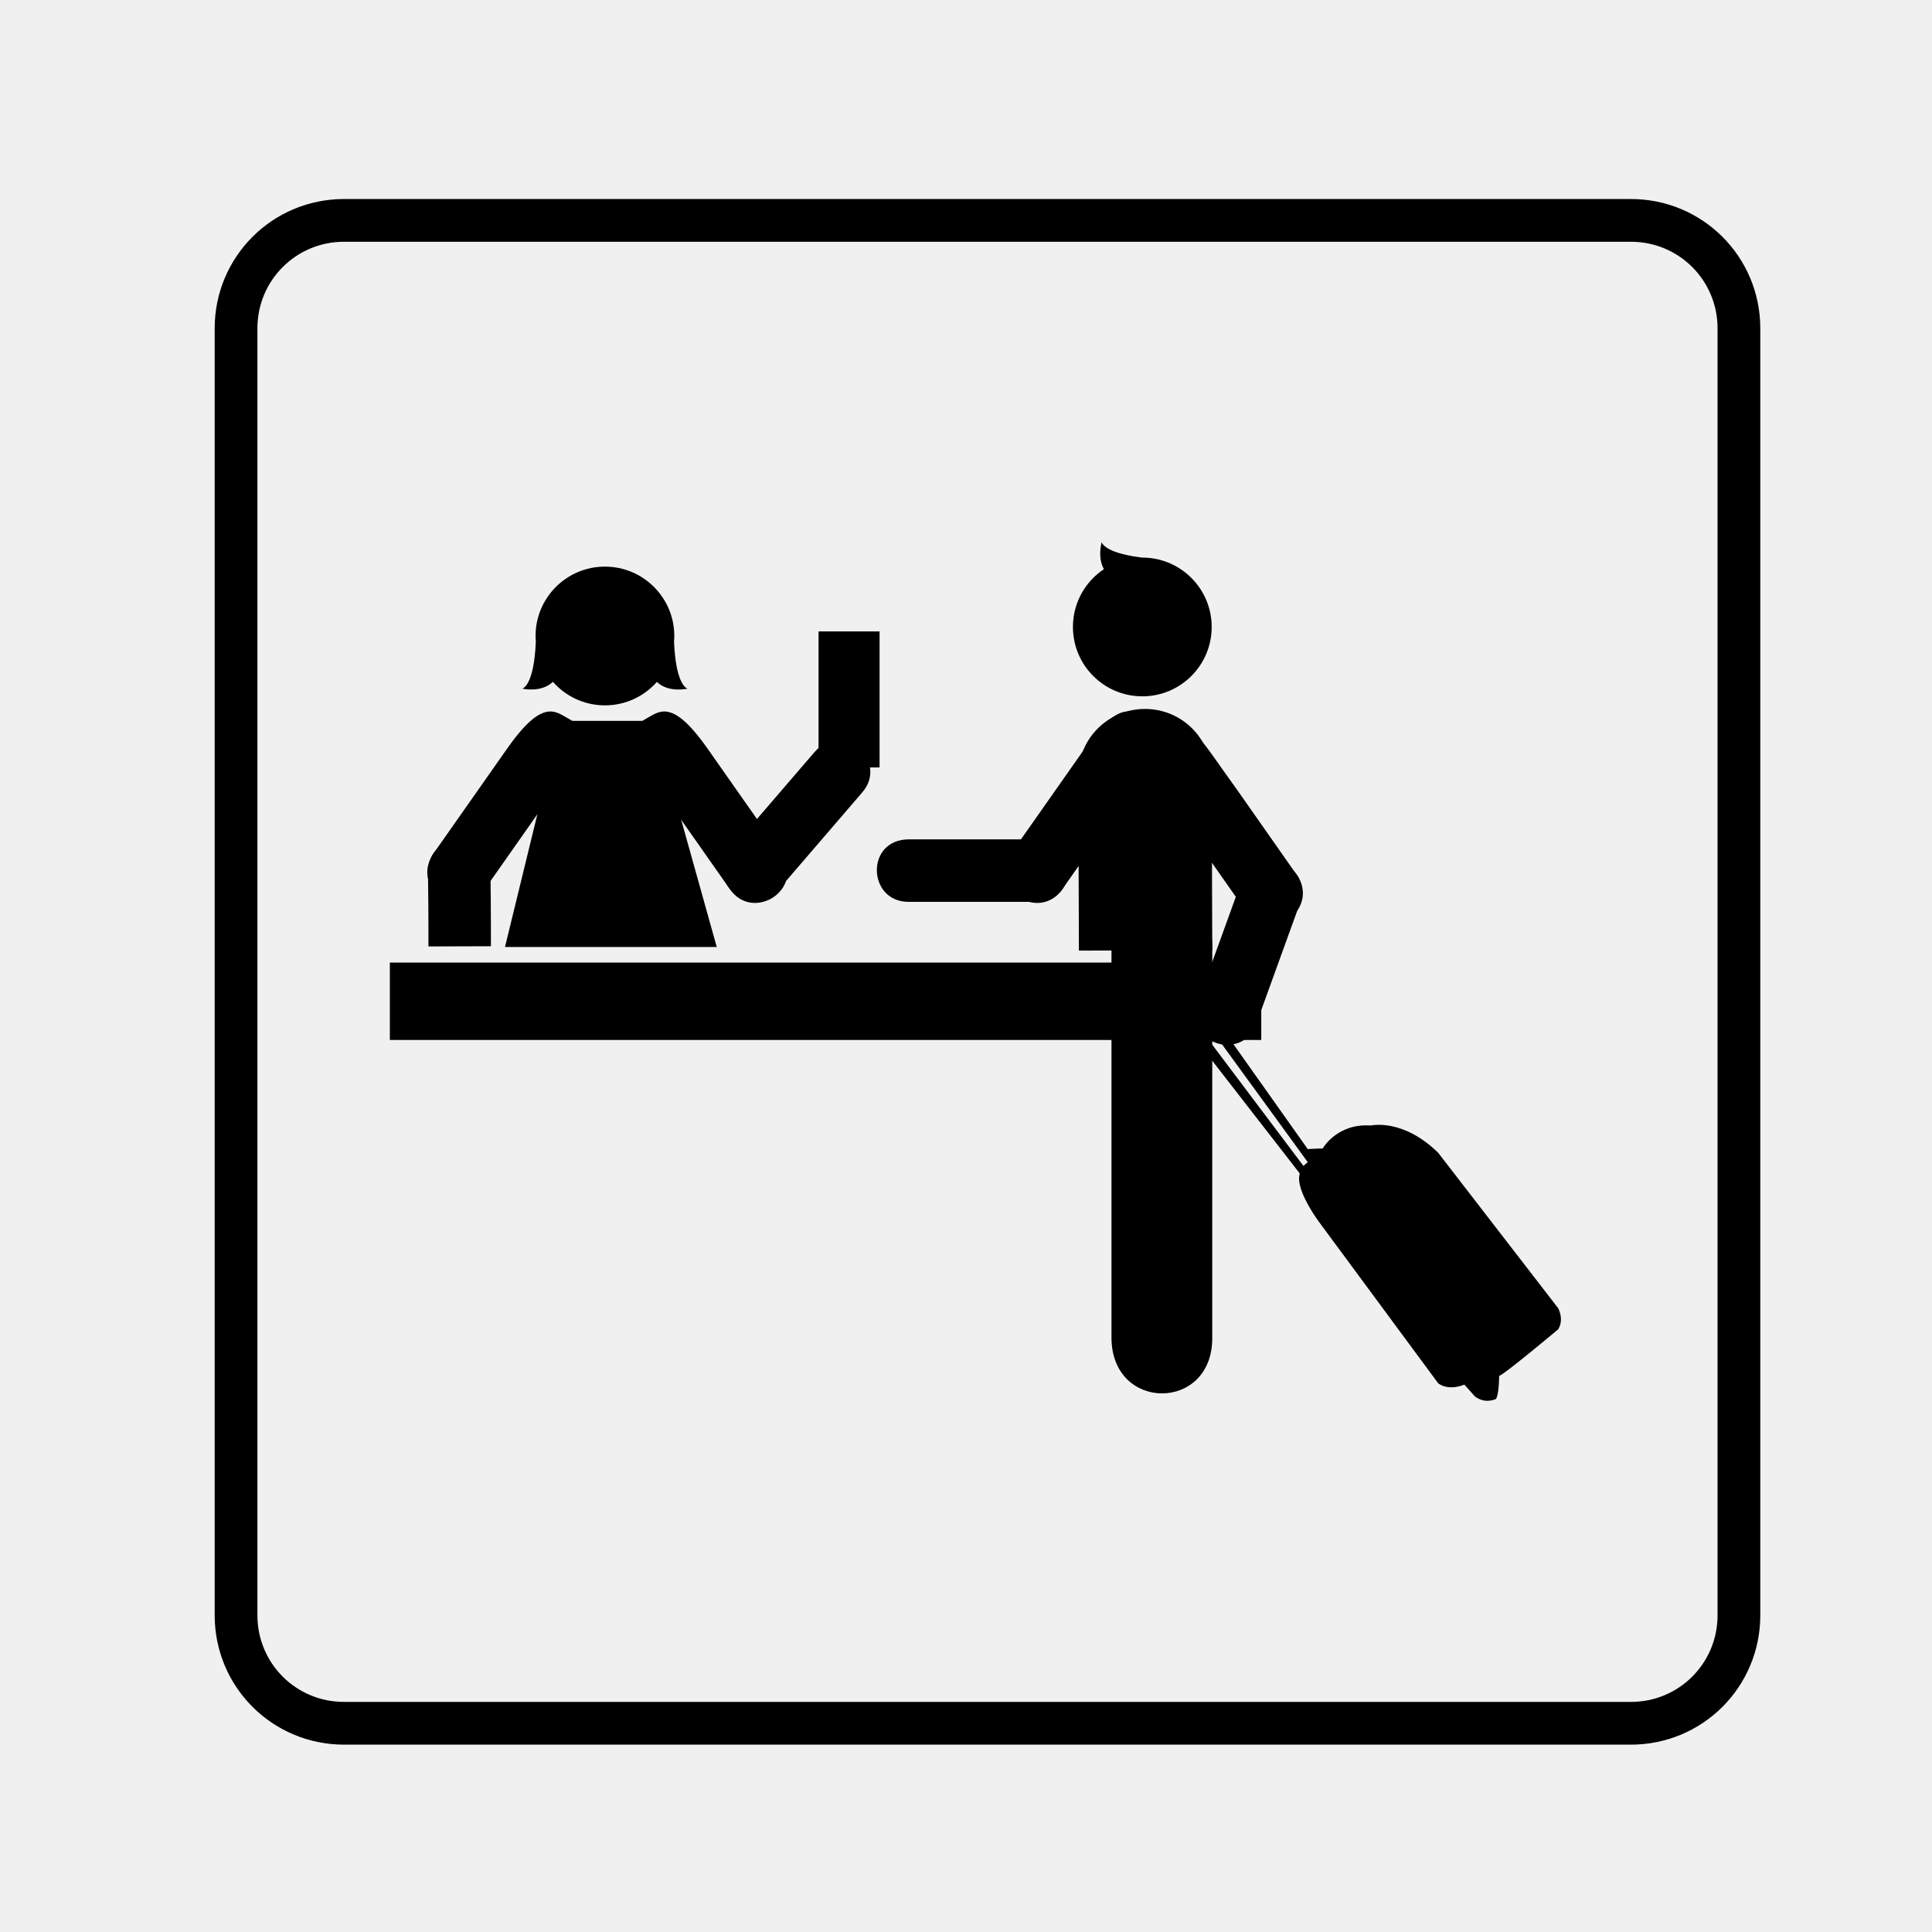
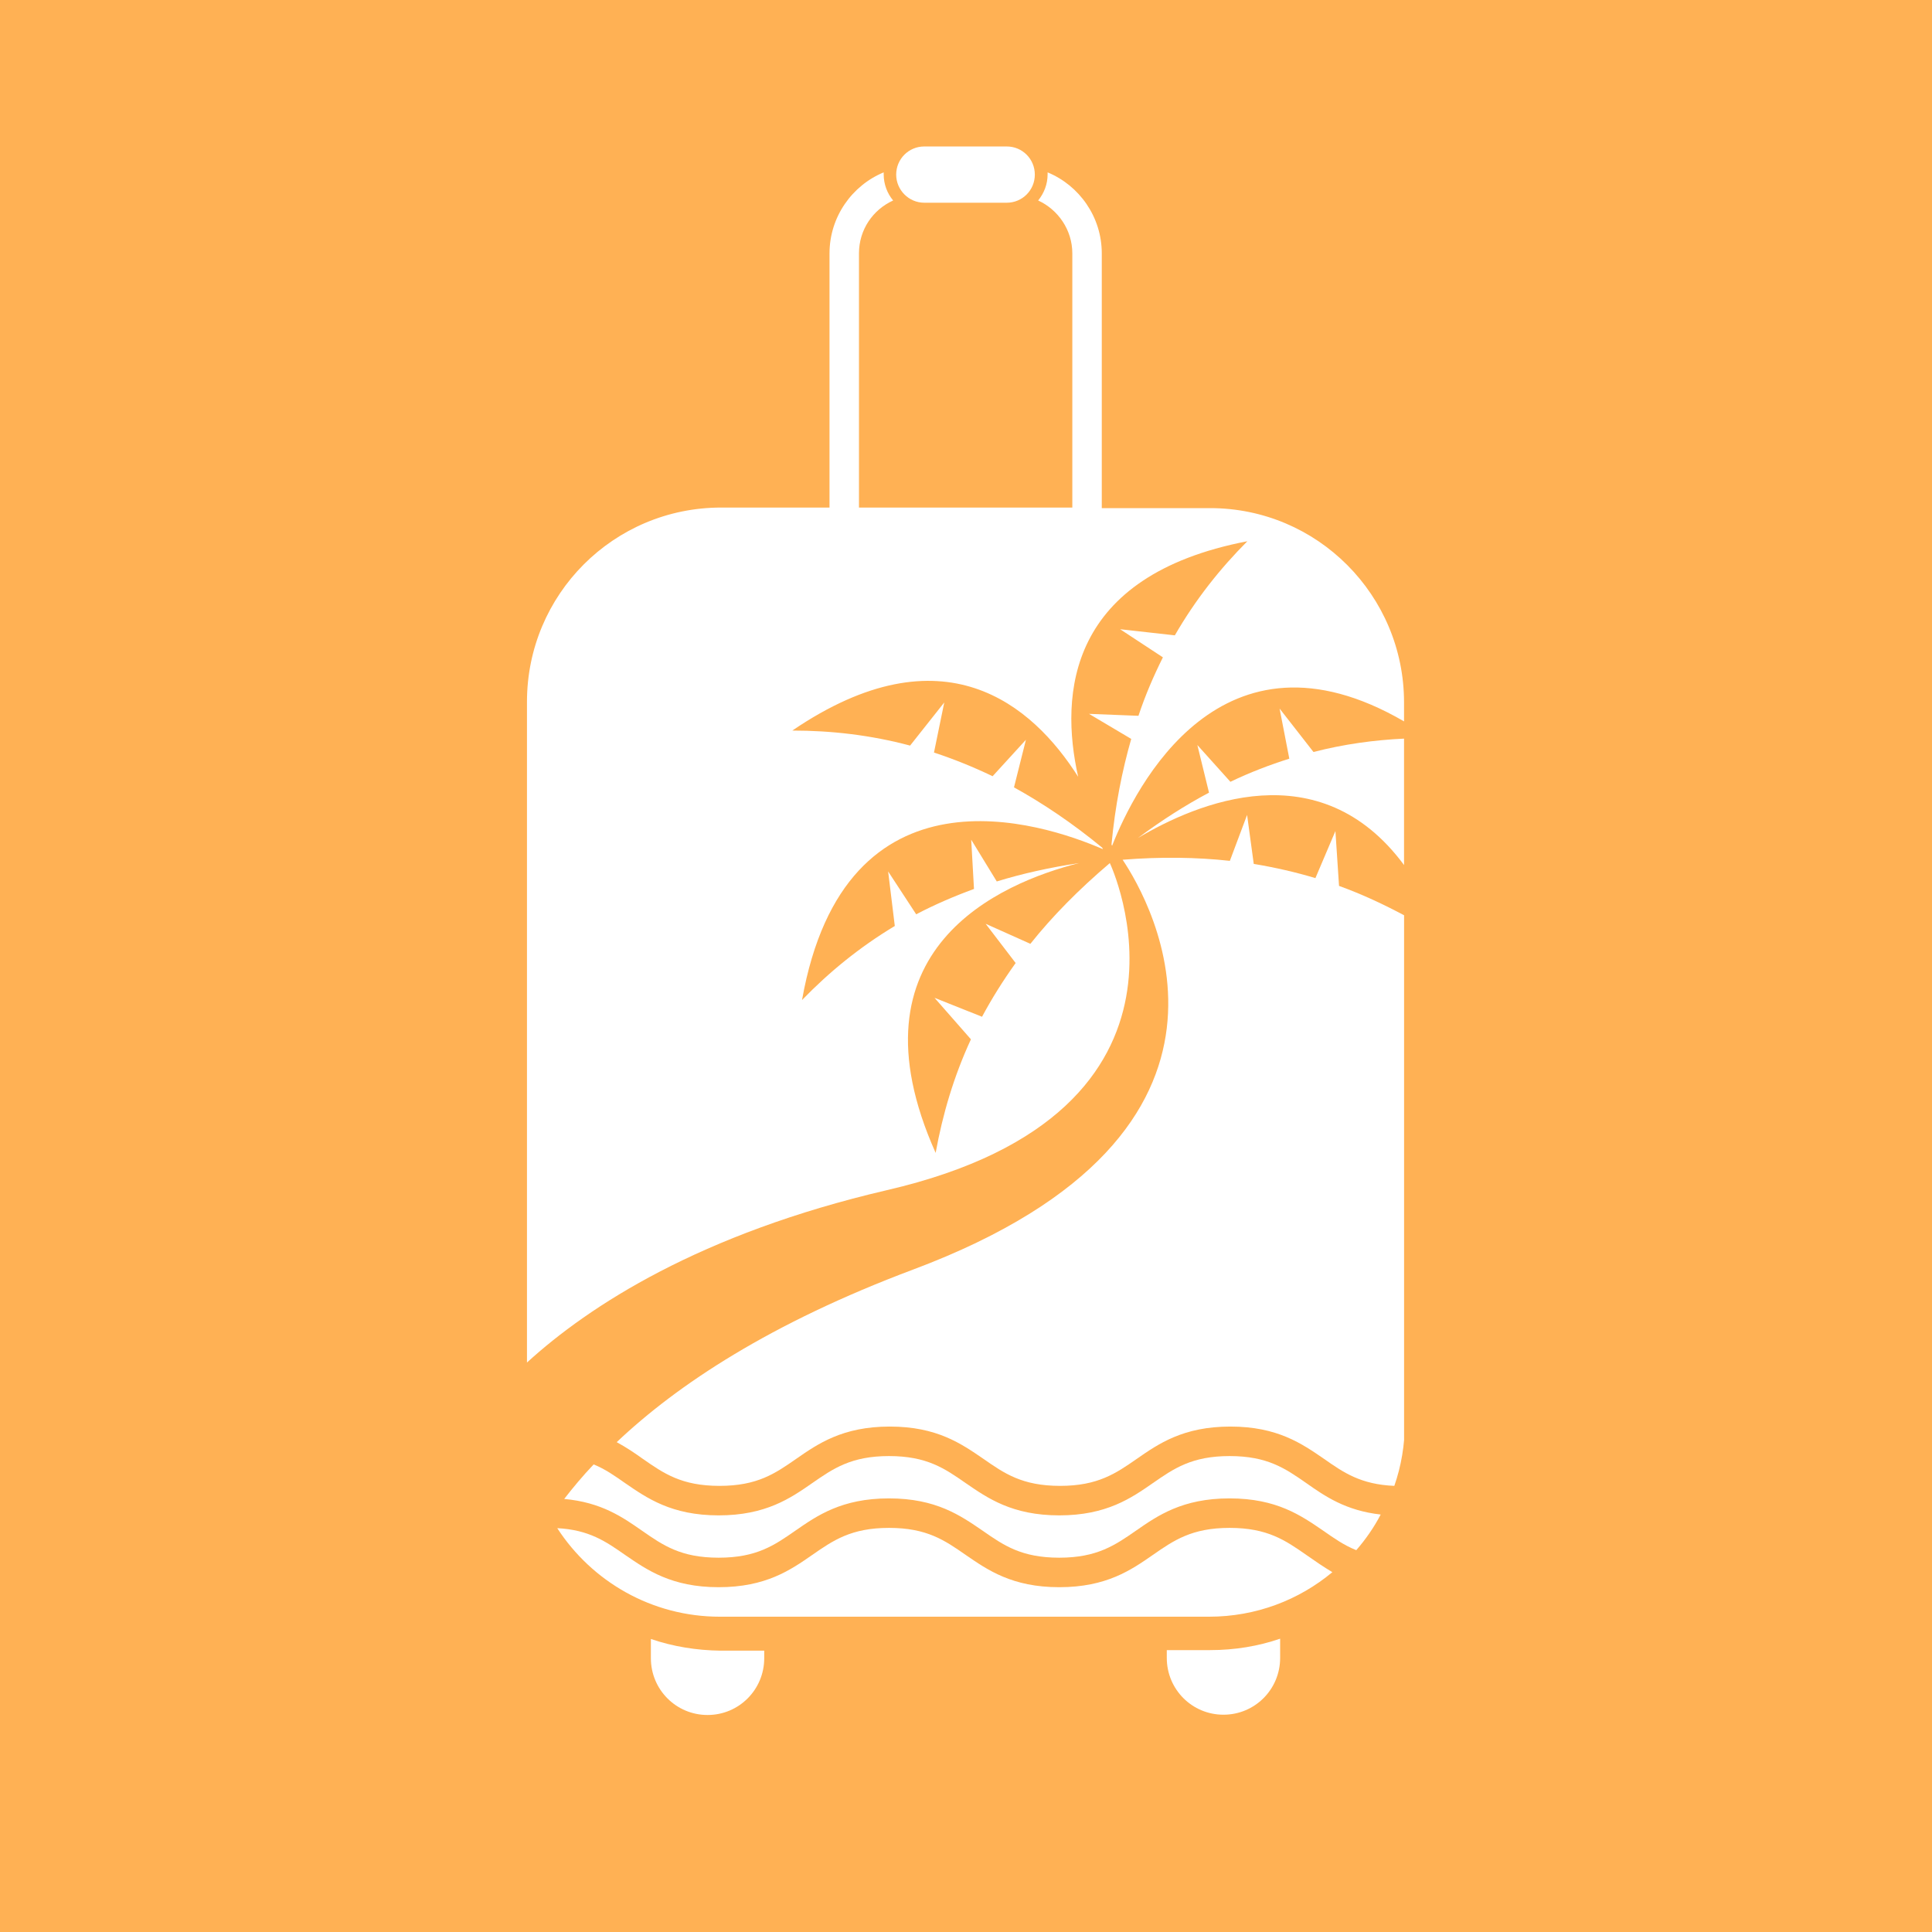
- <svg xmlns="http://www.w3.org/2000/svg" id="svg6018" viewBox="0 0 598.03 598.03" version="1.1">
-   <g id="layer1" transform="translate(-57.75 -335.44)">
-     <path id="rect3646" style="stroke:#000000;stroke-width:13.229;fill:none" d="m164.24 403.66c-18.519 0-33.425 14.906-33.425 33.425v398.35c0 18.519 14.906 33.425 33.425 33.425h398.35c18.519 0 33.425-14.906 33.425-33.425v-398.35c0-18.519-14.906-33.425-33.425-33.425h-398.35z" />
-     <g id="g6511" transform="matrix(.73578 0 0 .73578 316.37 175.19)">
-       <path id="path4987" style="fill:#000000" d="m137.3 593.13c10.592-0.033 21.198 7.685 21.198 23.169v164.51c0 30.968-42.396 30.952-42.396-0.292v-163.93c0-15.622 10.606-23.427 21.198-23.46z" />
-       <path id="path4989" style="fill:#000000" d="m130.1 516.05c-15.541 0.054-28.01 12.609-27.956 28.151l0.256 73.517 56.107-0.195-0.256-73.517c-0.054-15.542-12.609-28.01-28.151-27.956z" />
-       <path id="path4991" style="fill:#000000" d="m30.922 570.91c-18.519 0-17.437 26.284-0.304 26.284h54.142c17.133 0 18.216-26.284-0.304-26.284h-53.535z" />
-       <path id="path4993" style="fill:#000000" d="m74.051 576.57c-10.641 15.157 11.492 29.374 21.337 15.352l24.362-34.699c17.398-25.682 23.301-29.808 11.524-36.741-5.901-3.079-11.067-9.653-26.462 12.274l-30.762 43.814z" />
-       <g id="g4995" transform="matrix(-1.1912 0 0 1.1912 502.67 -10.949)">
-         <path id="path4997" style="fill:#000000" d="m166.76 654.04s-2.197 3.951 0 7.463c0 0 19.089 16.02 20.847 16.456 0 0 0.003 6.366 1.1 8.121 0 0 3.727 1.979 7.457-0.879l3.733-4.173s5.266 2.418 9.218-0.436l42.136-57.056s7.239-9.654 7.021-15.581l-0.218-1.533 37.31-48.063-1.976-3.291-36.652 48.717-1.536-1.318 39.285-53.984-1.976-3.294-37.31 52.669s-3.066-0.218-5.27-0.218c0 0-5.041-8.996-17.117-8.121 0 0-11.183-2.633-23.694 9.657l-42.358 54.862z" />
-       </g>
-       <path id="path5007" style="fill:#000000" d="m152.38 639.37c-6.306 17.413 18.777 25.344 24.61 9.235 5.574-15.391 12.861-35.515 18.435-50.907 5.834-16.109-18.511-26.077-24.817-8.664-5.505 15.201-12.724 35.135-18.228 50.336z" />
-       <path id="path5009" style="fill:#000000" d="m172.38 600.75c10.628 15.166 31.532-0.804 21.7-14.835-7.272-10.378-16.276-23.227-24.331-34.722-18.224-25.103-20.094-32.058-30.622-23.346-4.904 4.5-12.844 7.119 2.53 29.06 9.278 13.24 21.444 30.602 30.722 43.842z" />
-       <path id="path2733" style="fill:#000000" d="m-139.04 616.18h89.08l-26.584-95.109h-39.298z" />
-       <path id="path2735" style="fill:#000000" d="m18.541 540.66v-57.226h-25.669v57.226h25.669z" />
-       <path id="path2743" style="fill:#000000" d="m179.12 655.31v-32.57h-366.6v32.57h366.6z" />
-       <path id="path5161" style="fill:#000000" d="m131.74 452.67c-19.099-1.818-19.739-6.819-19.739-6.819s-3.314 10.878 5.16 15.521c8.474 4.643 13.153 4.088 13.153 4.088zm-2.669 28.882m0 29.186c16.116 0 29.185-13.067 29.185-29.186 0-16.118-13.068-29.185-29.185-29.185-16.119 0-29.184 13.067-29.184 29.185 0 16.119 13.065 29.186 29.184 29.186z" />
-       <path id="path5248" style="fill:#000000" d="m-97 456.17c-16.119 0-29.184 13.066-29.184 29.184 0 0.781 0.051 1.542 0.112 2.308-0.756 18.906-5.695 19.84-5.695 19.84s7.935 1.882 12.879-2.866c5.348 6.069 13.163 9.902 21.888 9.902 8.704 0 16.503-3.819 21.85-9.864 4.945 4.739 12.917 2.829 12.917 2.829s-4.939-0.934-5.695-19.84c0.061-0.766 0.112-1.527 0.112-2.308 0-16.118-13.067-29.184-29.184-29.184z" />
-       <path id="path5263" style="fill:#000000" d="m-171.25 615.96 26.286-0.091s0.048-15.035-0.197-31.403c-0.257-17.131-26.555-17.819-26.277 0.698 0.243 16.165 0.188 30.796 0.188 30.796z" />
-       <path id="path5265" style="fill:#000000" d="m-168.92 576.57c-10.641 15.157 11.493 29.374 21.337 15.352 7.282-10.372 16.298-23.212 24.362-34.699 17.398-25.682 23.301-29.808 11.524-36.741-5.901-3.079-11.067-9.653-26.462 12.274-9.29 13.232-21.472 30.583-30.762 43.814z" />
-       <path id="path5267" style="fill:#000000" d="m-8.831 534.2c12.076-14.04 31.297 3.921 20.125 16.91-10.675 12.41-24.631 28.637-35.306 41.047-11.172 12.989-31.806-3.33-19.729-17.37 10.543-12.257 24.367-28.33 34.91-40.587z" />
-       <path id="path5269" style="fill:#000000" d="m-23.053 576.57c10.641 15.157-11.492 29.374-21.337 15.352l-24.362-34.699c-17.398-25.682-23.301-29.808-11.524-36.741 5.901-3.079 11.067-9.653 26.462 12.274l30.762 43.814z" />
-     </g>
+ <svg xmlns="http://www.w3.org/2000/svg" width="500" zoomAndPan="magnify" viewBox="0 0 375 375" height="500" preserveAspectRatio="xMidYMid meet" version="1.0">
+   <defs>
+     <clipPath id="ccb7574c71">
+       <path d="M 220 137 L 272.531 137 L 272.531 168 L 220 168 Z M 220 137 " clip-rule="nonzero" />
+     </clipPath>
+     <clipPath id="1b771ad88d">
+       <path d="M 102.281 33 L 272.531 33 L 272.531 265 L 102.281 265 Z M 102.281 33 " clip-rule="nonzero" />
+     </clipPath>
+     <clipPath id="d6425c0ce1">
+       <path d="M 119 158 L 272.531 158 L 272.531 289 L 119 289 Z M 119 158 " clip-rule="nonzero" />
+     </clipPath>
+     <clipPath id="b13cd9c72f">
+       <path d="M 173 28.379 L 201 28.379 L 201 40 L 173 40 Z M 173 28.379 " clip-rule="nonzero" />
+     </clipPath>
+     <clipPath id="1b26441694">
+       <path d="M 126 318 L 149 318 L 149 332.879 L 126 332.879 Z M 126 318 " clip-rule="nonzero" />
+     </clipPath>
+     <clipPath id="5cf793a40b">
+       <path d="M 226 318 L 249 318 L 249 332.879 L 226 332.879 Z M 226 318 " clip-rule="nonzero" />
+     </clipPath>
+   </defs>
+   <rect x="-37.5" width="450" fill="#ffffff" y="-37.5" height="450" fill-opacity="1" />
+   <rect x="-37.5" width="450" fill="#ffffff" y="-37.5" height="450" fill-opacity="1" />
+   <rect x="-37.5" width="450" fill="#ffb154" y="-37.5" height="450" fill-opacity="1" />
+   <g clip-path="url(#ccb7574c71)">
+     <path fill="#ffffff" d="M 272.523 167.902 L 272.523 143.367 C 266.699 143.637 260.82 144.449 254.945 145.961 L 248.367 137.531 L 250.254 147.258 C 246.477 148.449 242.648 149.906 238.82 151.746 L 232.406 144.609 L 234.668 153.852 C 230.086 156.285 225.504 159.203 220.863 162.66 C 232.297 155.852 256.129 145.746 272.523 167.902 Z M 272.523 167.902 " fill-opacity="1" fill-rule="nonzero" />
+   </g>
+   <g clip-path="url(#1b771ad88d)">
+     <path fill="#ffffff" d="M 215.418 167.523 C 209.379 172.656 204.258 177.844 199.996 183.195 L 191.312 179.305 L 197.137 186.922 C 194.656 190.379 192.5 193.84 190.613 197.352 L 181.391 193.676 L 188.457 201.73 C 185.113 208.969 182.957 216.32 181.609 223.777 C 163.922 184.168 194.281 171.359 209.434 167.523 C 203.719 168.387 198.379 169.578 193.473 171.09 L 188.512 162.984 L 189.051 172.547 C 185.059 174.008 181.34 175.629 177.832 177.465 L 172.387 169.145 L 173.68 179.734 C 166.832 183.844 160.902 188.707 155.672 194.109 C 164.027 147.152 202.262 159.688 214.07 164.82 C 214.016 164.766 214.016 164.66 213.961 164.551 C 208.191 159.797 202.477 155.961 196.816 152.824 L 199.133 143.586 L 192.664 150.664 C 188.832 148.824 185.059 147.312 181.285 146.07 L 183.281 136.344 L 176.648 144.719 C 168.938 142.664 161.332 141.801 153.785 141.801 C 183.117 121.863 200.426 136.828 209.27 150.773 C 205.656 134.668 207.277 111.758 242.109 105.055 C 236.773 110.406 232.027 116.402 228.035 123.32 L 217.414 122.133 L 225.719 127.59 C 223.938 131.156 222.32 134.883 220.973 138.938 L 211.375 138.559 L 219.57 143.422 C 217.789 149.637 216.441 156.445 215.742 163.902 C 215.797 164.012 215.797 164.066 215.852 164.172 C 220.379 152.719 237.094 119.43 272.523 140.02 L 272.523 136.344 C 272.523 115.539 255.699 98.625 234.887 98.625 L 213.855 98.625 L 213.855 49.18 C 213.855 42.102 209.488 35.996 203.34 33.457 C 203.34 33.566 203.34 33.727 203.34 33.836 C 203.34 35.781 202.637 37.508 201.508 38.914 C 205.387 40.699 208.137 44.641 208.137 49.18 L 208.137 98.516 L 166.727 98.516 L 166.727 49.18 C 166.727 44.59 169.422 40.699 173.359 38.914 C 172.227 37.562 171.523 35.781 171.523 33.836 C 171.523 33.727 171.523 33.566 171.523 33.457 C 165.379 35.996 161.008 42.102 161.008 49.18 L 161.008 98.516 L 139.98 98.516 C 119.109 98.516 102.285 115.379 102.285 136.234 L 102.285 264.465 C 114.363 253.441 135.934 239.445 172.117 231.016 C 238.281 215.723 215.418 167.523 215.418 167.523 Z M 215.418 167.523 " fill-opacity="1" fill-rule="nonzero" />
+   </g>
+   <path fill="#ffffff" d="M 253.543 287.863 C 249.5 285.055 246.047 282.621 238.66 282.621 C 231.324 282.621 227.82 285.055 223.777 287.863 C 219.57 290.781 214.77 294.133 205.605 294.133 C 196.438 294.133 191.691 290.781 187.434 287.863 C 183.387 285.055 179.938 282.621 172.551 282.621 C 165.215 282.621 161.711 285.055 157.664 287.863 C 153.461 290.781 148.66 294.133 139.492 294.133 C 130.328 294.133 125.582 290.781 121.32 287.863 C 119.324 286.461 117.492 285.164 115.227 284.242 C 113.07 286.512 111.184 288.781 109.512 290.945 C 116.738 291.594 120.891 294.512 124.609 297.105 C 128.656 299.914 132.105 302.348 139.492 302.348 C 146.883 302.348 150.332 299.914 154.375 297.105 C 158.582 294.188 163.383 290.836 172.551 290.836 C 181.715 290.836 186.461 294.188 190.723 297.105 C 194.766 299.914 198.215 302.348 205.605 302.348 C 212.938 302.348 216.441 299.914 220.488 297.105 C 224.691 294.188 229.492 290.836 238.66 290.836 C 247.828 290.836 252.57 294.188 256.832 297.105 C 258.934 298.562 260.82 299.914 263.25 300.887 C 265.082 298.781 266.699 296.457 267.992 293.969 C 261.199 293.215 257.156 290.402 253.543 287.863 Z M 253.543 287.863 " fill-opacity="1" fill-rule="nonzero" />
+   <g clip-path="url(#d6425c0ce1)">
+     <path fill="#ffffff" d="M 259.906 171.953 L 259.203 161.309 L 255.32 170.441 C 251.547 169.305 247.559 168.387 243.352 167.684 L 242.059 158.176 L 238.715 167.09 C 232.297 166.387 225.34 166.281 217.898 166.875 C 223.293 174.926 248.906 219.562 177.242 246.418 C 149.578 256.793 131.512 268.734 119.703 279.922 C 121.59 280.945 123.262 282.082 124.773 283.164 C 128.816 285.973 132.27 288.406 139.656 288.406 C 147.043 288.406 150.492 285.973 154.539 283.164 C 158.746 280.246 163.543 276.895 172.711 276.895 C 181.879 276.895 186.621 280.246 190.883 283.164 C 194.926 285.973 198.379 288.406 205.766 288.406 C 213.102 288.406 216.605 285.973 220.648 283.164 C 224.855 280.246 229.652 276.895 238.82 276.895 C 247.988 276.895 252.734 280.246 256.992 283.164 C 260.77 285.812 264.113 288.133 270.637 288.406 C 271.984 284.566 272.684 280.406 272.684 276.082 L 272.684 177.734 C 268.535 175.52 264.383 173.574 259.906 171.953 Z M 259.906 171.953 " fill-opacity="1" fill-rule="nonzero" />
+   </g>
+   <path fill="#ffffff" d="M 253.543 301.805 C 249.5 298.996 246.047 296.562 238.66 296.562 C 231.324 296.562 227.82 298.996 223.777 301.805 C 219.57 304.723 214.77 308.074 205.605 308.074 C 196.438 308.074 191.691 304.723 187.434 301.805 C 183.387 298.996 179.938 296.562 172.551 296.562 C 165.215 296.562 161.711 298.996 157.664 301.805 C 153.461 304.723 148.66 308.074 139.492 308.074 C 130.328 308.074 125.582 304.723 121.32 301.805 C 117.602 299.211 114.363 296.941 108.164 296.617 C 114.852 306.938 126.496 313.801 139.711 313.801 L 234.668 313.801 C 243.781 313.801 252.141 310.559 258.609 305.156 C 256.887 304.129 255.16 302.941 253.543 301.805 Z M 253.543 301.805 " fill-opacity="1" fill-rule="nonzero" />
+   <g clip-path="url(#b13cd9c72f)">
+     <path fill="#ffffff" d="M 179.398 39.348 L 195.414 39.348 C 198.434 39.348 200.859 36.914 200.859 33.891 C 200.859 30.863 198.434 28.43 195.414 28.43 L 179.398 28.43 C 176.379 28.43 173.949 30.863 173.949 33.891 C 173.949 36.859 176.379 39.348 179.398 39.348 Z M 179.398 39.348 " fill-opacity="1" fill-rule="nonzero" />
+   </g>
+   <g clip-path="url(#1b26441694)">
+     <path fill="#ffffff" d="M 126.336 318.125 L 126.336 321.852 C 126.336 327.961 131.242 332.879 137.336 332.879 C 143.43 332.879 148.336 327.961 148.336 321.852 L 148.336 320.395 L 139.926 320.395 C 135.18 320.34 130.598 319.582 126.336 318.125 Z M 126.336 318.125 " fill-opacity="1" fill-rule="nonzero" />
+   </g>
+   <g clip-path="url(#5cf793a40b)">
+     <path fill="#ffffff" d="M 226.473 320.34 L 226.473 321.801 C 226.473 327.906 231.379 332.824 237.473 332.824 C 243.566 332.824 248.473 327.906 248.473 321.801 L 248.473 318.07 C 244.215 319.531 239.629 320.285 234.887 320.285 L 226.473 320.285 Z M 226.473 320.34 " fill-opacity="1" fill-rule="nonzero" />
  </g>
</svg>
